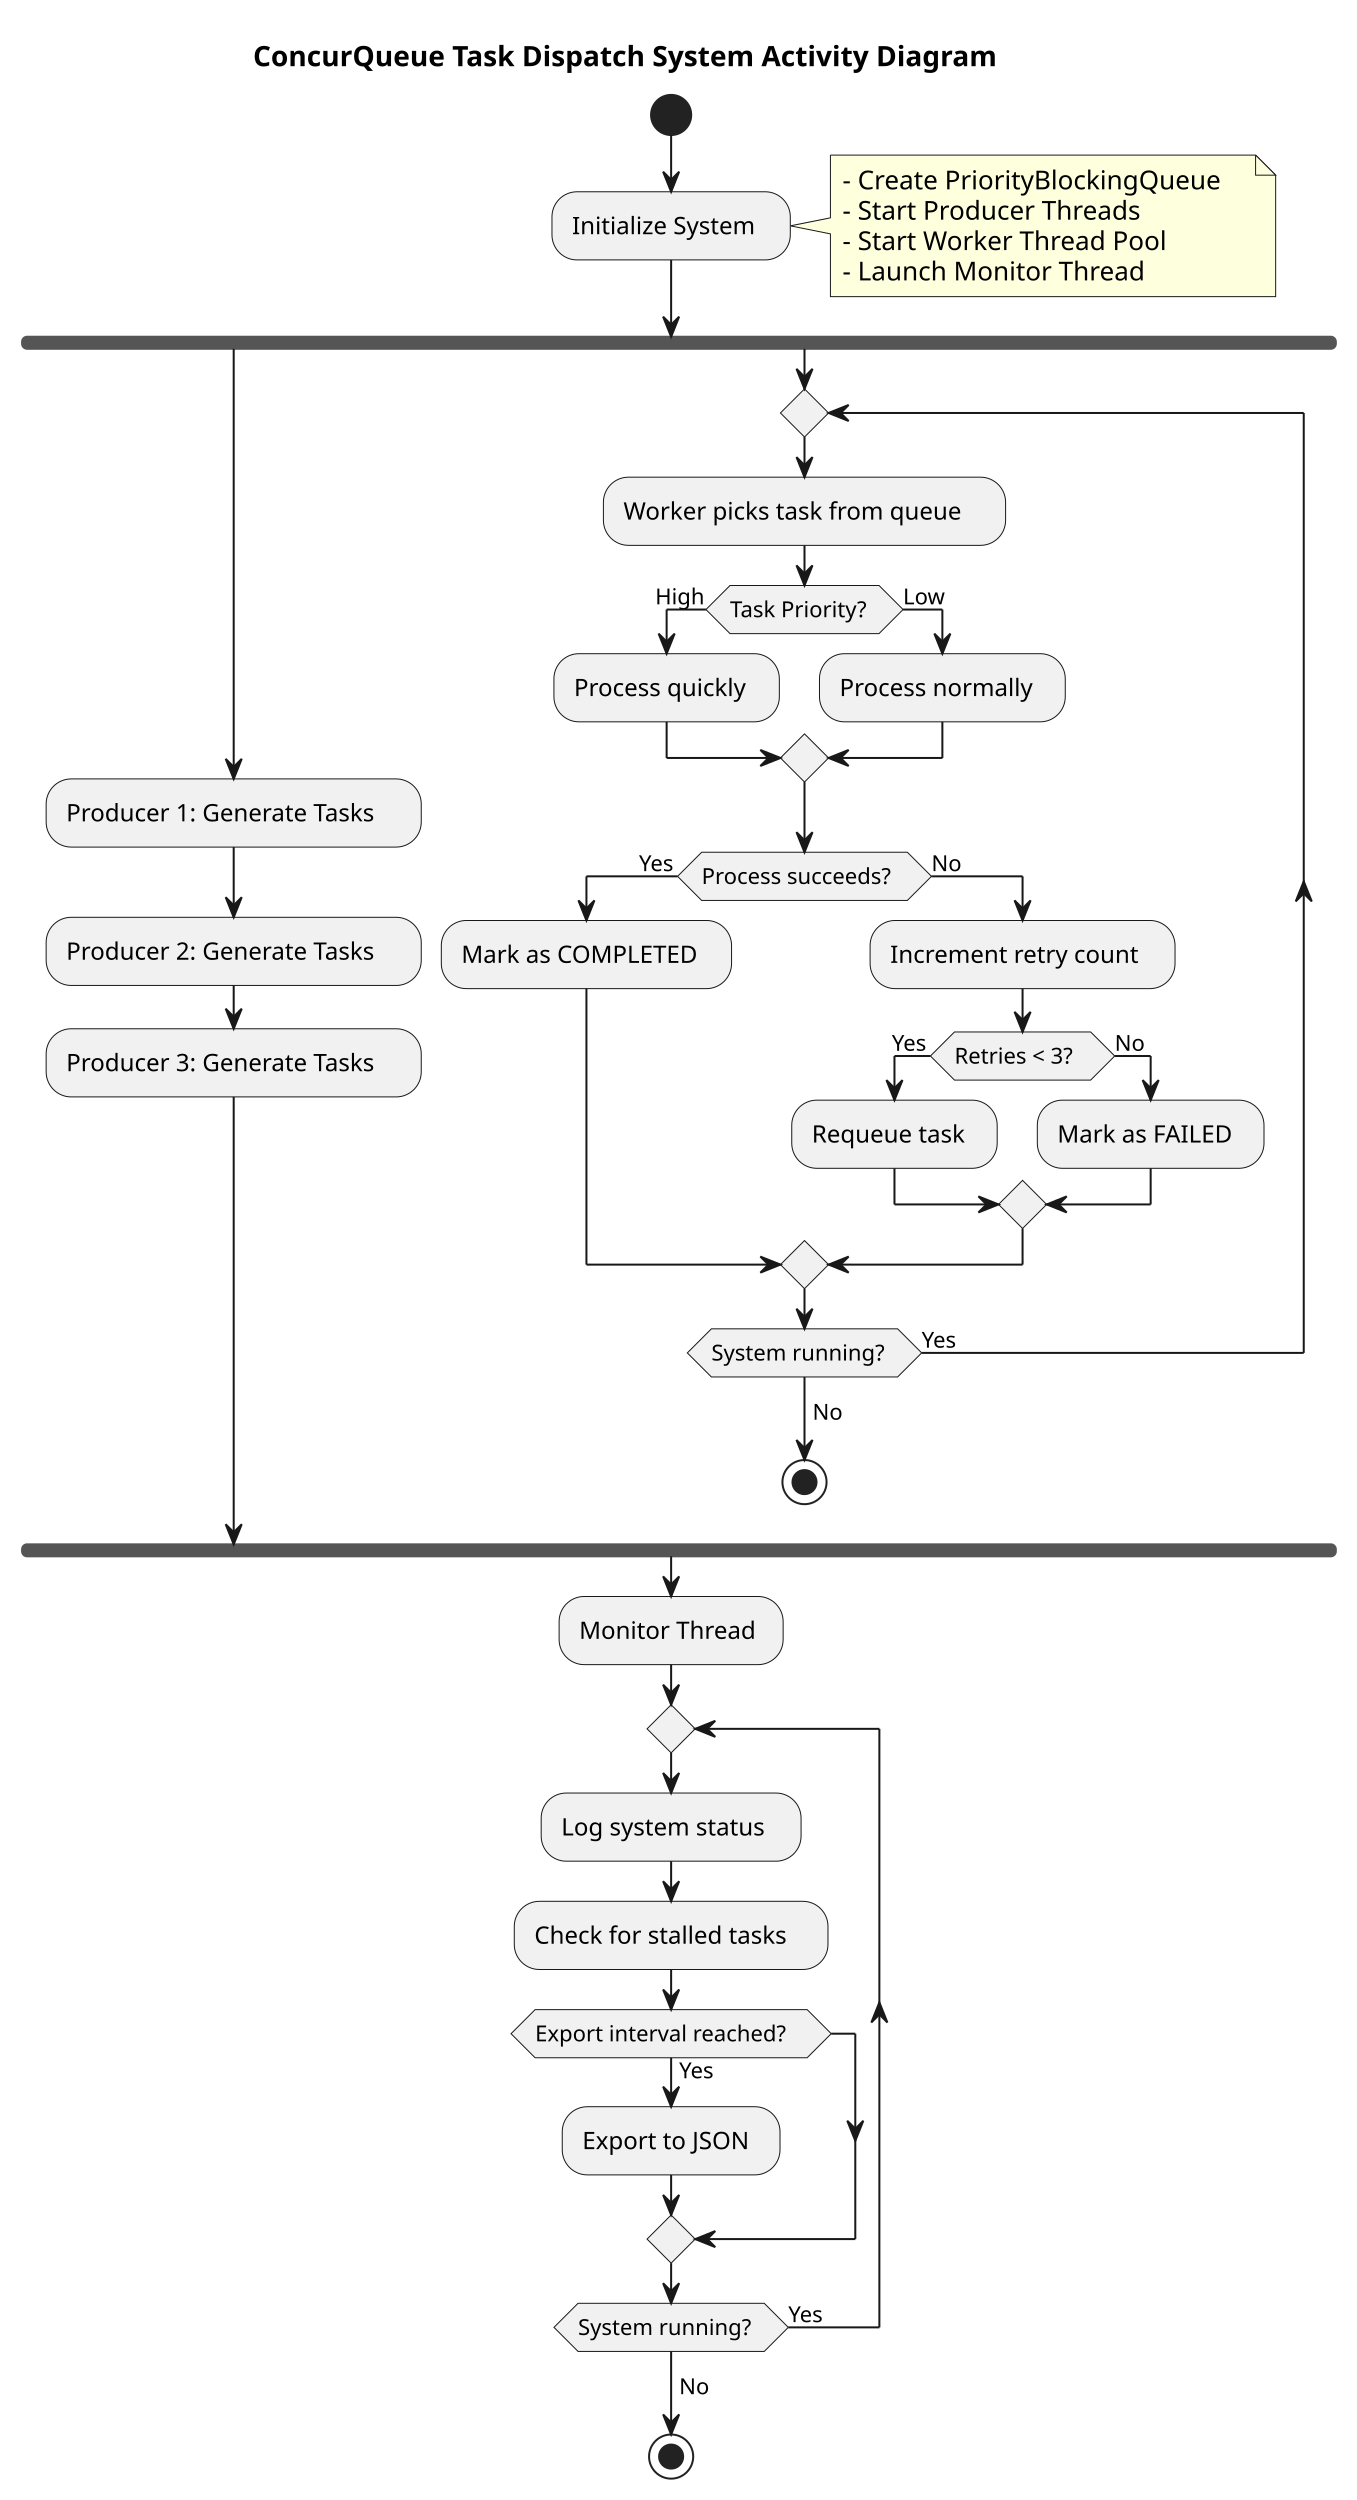
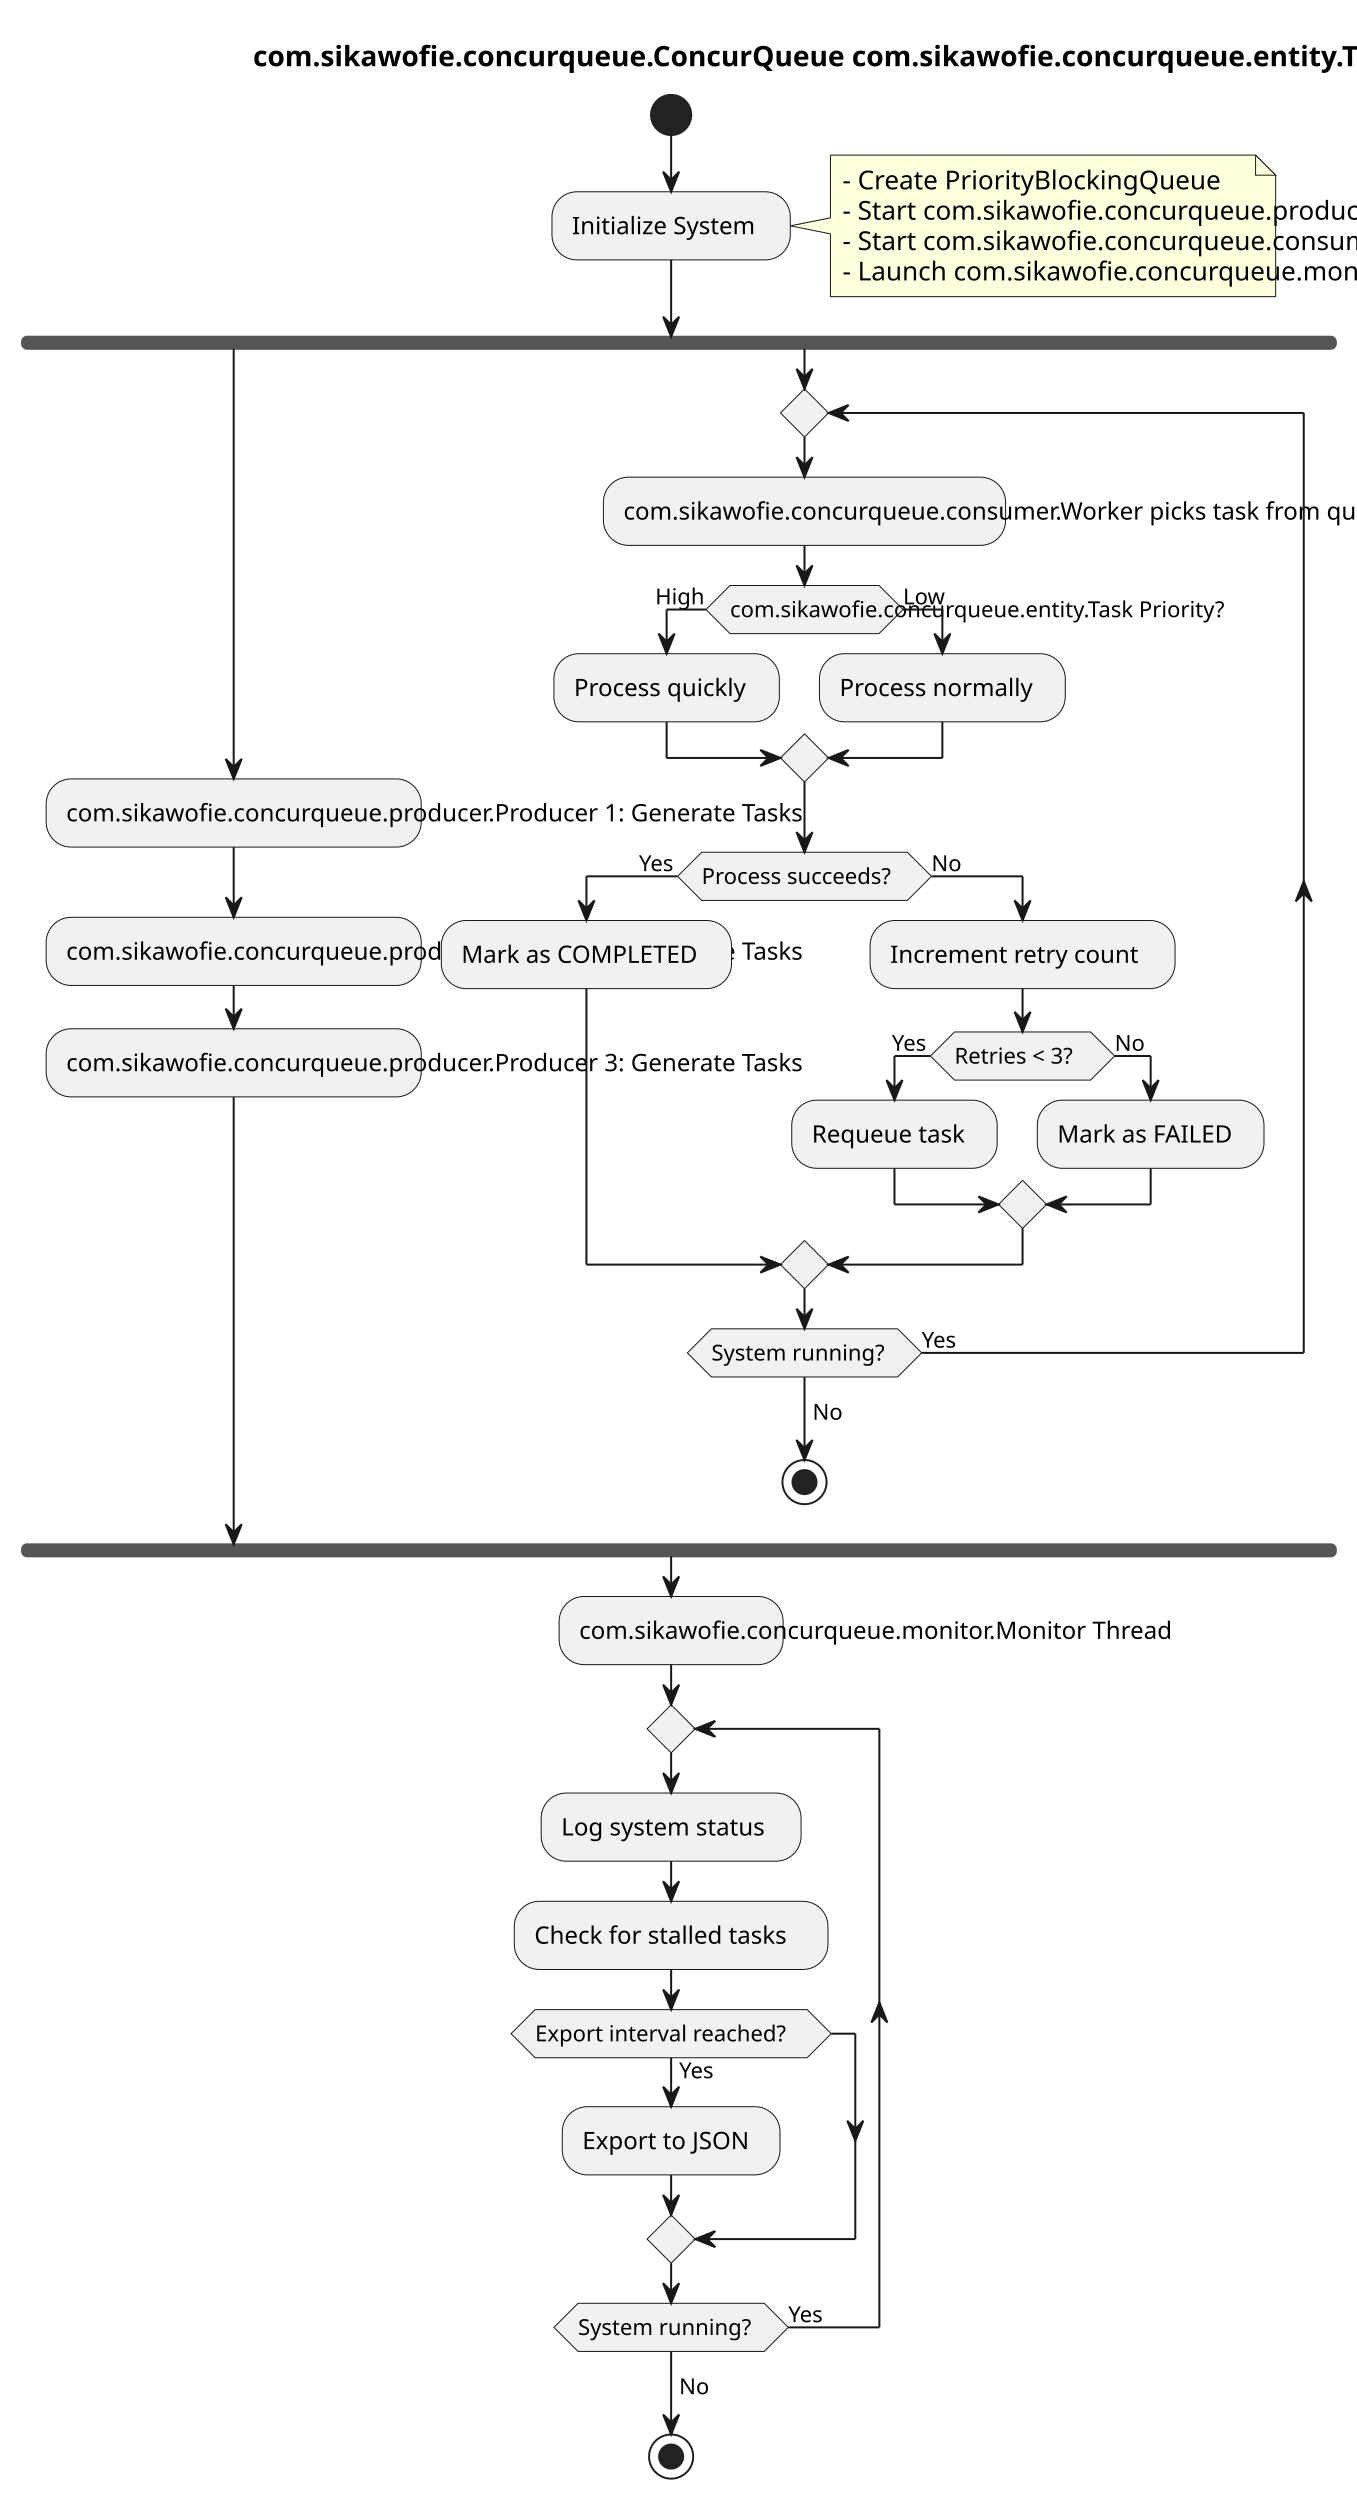
<svg xmlns="http://www.w3.org/2000/svg" contentStyleType="text/css" data-diagram-type="ACTIVITY" height="1246px" preserveAspectRatio="none" style="width:676px;height:1246px;background:#FFFFFF;" version="1.1" viewBox="0 0 676 1246" width="676px" zoomAndPan="magnify">
  <defs />
  <g>
    <g class="title" data-source-line="1">
-       <text fill="#000000" font-family="sans-serif" font-size="14" font-weight="bold" lengthAdjust="spacing" textLength="421.559" x="126.113" y="32.995">ConcurQueue Task Dispatch System Activity Diagram</text>
+       <text fill="#000000" font-family="sans-serif" font-size="14" font-weight="bold" lengthAdjust="spacing" textLength="421.559" x="126.113" y="32.995">com.sikawofie.concurqueue.ConcurQueue
+     com.sikawofie.concurqueue.entity.Task Dispatch System Activity Diagram</text>
    </g>
    <ellipse cx="334.49" cy="57.297" fill="#222222" rx="10" ry="10" style="stroke:#222222;stroke-width:1;" />
    <path d="M413.882,77.297 L413.882,108.562 L393.882,112.562 L413.882,116.562 L413.882,147.828 A0,0 0 0 0 413.882,147.828 L635.785,147.828 A0,0 0 0 0 635.785,147.828 L635.785,87.297 L625.785,77.297 L413.882,77.297 A0,0 0 0 0 413.882,77.297" fill="#FEFFDD" style="stroke:#181818;stroke-width:0.5;" />
    <path d="M625.785,77.297 L625.785,87.297 L635.785,87.297 L625.785,77.297" fill="#FEFFDD" style="stroke:#181818;stroke-width:0.5;" />
    <text fill="#000000" font-family="sans-serif" font-size="13" lengthAdjust="spacing" textLength="200.903" x="419.882" y="94.364">- Create PriorityBlockingQueue</text>
-     <text fill="#000000" font-family="sans-serif" font-size="13" lengthAdjust="spacing" textLength="159.478" x="419.882" y="109.497">- Start Producer Threads</text>
-     <text fill="#000000" font-family="sans-serif" font-size="13" lengthAdjust="spacing" textLength="173.101" x="419.882" y="124.629">- Start Worker Thread Pool</text>
-     <text fill="#000000" font-family="sans-serif" font-size="13" lengthAdjust="spacing" textLength="159.32" x="419.882" y="139.762">- Launch Monitor Thread</text>
+     <text fill="#000000" font-family="sans-serif" font-size="13" lengthAdjust="spacing" textLength="159.478" x="419.882" y="109.497">-
+     Start com.sikawofie.concurqueue.producer.Producer Threads</text>
+     <text fill="#000000" font-family="sans-serif" font-size="13" lengthAdjust="spacing" textLength="173.101" x="419.882" y="124.629">-
+     Start com.sikawofie.concurqueue.consumer.Worker Thread Pool</text>
+     <text fill="#000000" font-family="sans-serif" font-size="13" lengthAdjust="spacing" textLength="159.32" x="419.882" y="139.762">-
+     Launch com.sikawofie.concurqueue.monitor.Monitor Thread</text>
    <rect fill="#F1F1F1" height="33.969" rx="12.5" ry="12.5" style="stroke:#181818;stroke-width:0.5;" width="118.783" x="275.099" y="95.578" />
    <text fill="#000000" font-family="sans-serif" font-size="12" lengthAdjust="spacing" textLength="98.783" x="285.099" y="116.717">Initialize System</text>
    <rect fill="#555555" height="6" rx="2.5" ry="2.5" style="stroke:#555555;stroke-width:1;" width="654.785" x="11" y="167.828" />
    <rect fill="#F1F1F1" height="33.969" rx="12.5" ry="12.5" style="stroke:#181818;stroke-width:0.5;" width="186.951" x="23" y="388.215" />
-     <text fill="#000000" font-family="sans-serif" font-size="12" lengthAdjust="spacing" textLength="166.951" x="33" y="409.353">Producer 1: Generate Tasks</text>
+     <text fill="#000000" font-family="sans-serif" font-size="12" lengthAdjust="spacing" textLength="166.951" x="33" y="409.353">com.sikawofie.concurqueue.producer.Producer
+     1: Generate Tasks</text>
    <rect fill="#F1F1F1" height="33.969" rx="12.5" ry="12.5" style="stroke:#181818;stroke-width:0.5;" width="186.951" x="23" y="457.184" />
-     <text fill="#000000" font-family="sans-serif" font-size="12" lengthAdjust="spacing" textLength="166.951" x="33" y="478.322">Producer 2: Generate Tasks</text>
+     <text fill="#000000" font-family="sans-serif" font-size="12" lengthAdjust="spacing" textLength="166.951" x="33" y="478.322">com.sikawofie.concurqueue.producer.Producer
+     2: Generate Tasks</text>
    <rect fill="#F1F1F1" height="33.969" rx="12.5" ry="12.5" style="stroke:#181818;stroke-width:0.5;" width="186.951" x="23" y="512.734" />
-     <text fill="#000000" font-family="sans-serif" font-size="12" lengthAdjust="spacing" textLength="166.951" x="33" y="533.873">Producer 3: Generate Tasks</text>
+     <text fill="#000000" font-family="sans-serif" font-size="12" lengthAdjust="spacing" textLength="166.951" x="33" y="533.873">com.sikawofie.concurqueue.producer.Producer
+     3: Generate Tasks</text>
    <rect fill="#F1F1F1" height="33.969" rx="12.5" ry="12.5" style="stroke:#181818;stroke-width:0.5;" width="200.457" x="300.735" y="237.828" />
-     <text fill="#000000" font-family="sans-serif" font-size="12" lengthAdjust="spacing" textLength="180.457" x="310.735" y="258.967">Worker picks task from queue</text>
+     <text fill="#000000" font-family="sans-serif" font-size="12" lengthAdjust="spacing" textLength="180.457" x="310.735" y="258.967">com.sikawofie.concurqueue.consumer.Worker
+     picks task from queue</text>
    <polygon fill="#F1F1F1" points="363.844,291.797,438.083,291.797,450.083,303.797,438.083,315.797,363.844,315.797,351.844,303.797,363.844,291.797" style="stroke:#181818;stroke-width:0.5;" />
-     <text fill="#000000" font-family="sans-serif" font-size="11" lengthAdjust="spacing" textLength="74.239" x="363.844" y="307.605">Task Priority?</text>
+     <text fill="#000000" font-family="sans-serif" font-size="11" lengthAdjust="spacing" textLength="74.239" x="363.844" y="307.605">com.sikawofie.concurqueue.entity.Task
+     Priority?</text>
    <text fill="#000000" font-family="sans-serif" font-size="11" lengthAdjust="spacing" textLength="25.282" x="326.562" y="301.203">High</text>
    <text fill="#000000" font-family="sans-serif" font-size="11" lengthAdjust="spacing" textLength="21.855" x="450.083" y="301.203">Low</text>
    <rect fill="#F1F1F1" height="33.969" rx="12.5" ry="12.5" style="stroke:#181818;stroke-width:0.5;" width="112.35" x="276.075" y="325.797" />
    <text fill="#000000" font-family="sans-serif" font-size="12" lengthAdjust="spacing" textLength="92.35" x="286.075" y="346.935">Process quickly</text>
    <rect fill="#F1F1F1" height="33.969" rx="12.5" ry="12.5" style="stroke:#181818;stroke-width:0.5;" width="122.504" x="408.425" y="325.797" />
    <text fill="#000000" font-family="sans-serif" font-size="12" lengthAdjust="spacing" textLength="102.504" x="418.425" y="346.935">Process normally</text>
    <polygon fill="#F1F1F1" points="400.963,365.766,412.963,377.766,400.963,389.766,388.963,377.766,400.963,365.766" style="stroke:#181818;stroke-width:0.5;" />
    <polygon fill="#F1F1F1" points="349.691,424.766,452.236,424.766,464.236,436.766,452.236,448.766,349.691,448.766,337.691,436.766,349.691,424.766" style="stroke:#181818;stroke-width:0.5;" />
    <text fill="#000000" font-family="sans-serif" font-size="11" lengthAdjust="spacing" textLength="102.545" x="349.691" y="440.574">Process succeeds?</text>
    <text fill="#000000" font-family="sans-serif" font-size="11" lengthAdjust="spacing" textLength="19.218" x="318.473" y="434.171">Yes</text>
    <text fill="#000000" font-family="sans-serif" font-size="11" lengthAdjust="spacing" textLength="14.959" x="464.236" y="434.171">No</text>
    <rect fill="#F1F1F1" height="33.969" rx="12.5" ry="12.5" style="stroke:#181818;stroke-width:0.5;" width="144.658" x="219.951" y="458.766" />
    <text fill="#000000" font-family="sans-serif" font-size="12" lengthAdjust="spacing" textLength="124.658" x="229.951" y="479.904">Mark as COMPLETED</text>
    <rect fill="#F1F1F1" height="33.969" rx="12.5" ry="12.5" style="stroke:#181818;stroke-width:0.5;" width="151.982" x="433.655" y="458.766" />
    <text fill="#000000" font-family="sans-serif" font-size="12" lengthAdjust="spacing" textLength="131.982" x="443.655" y="479.904">Increment retry count</text>
    <polygon fill="#F1F1F1" points="475.723,514.316,543.57,514.316,555.57,526.316,543.57,538.316,475.723,538.316,463.723,526.316,475.723,514.316" style="stroke:#181818;stroke-width:0.5;" />
    <text fill="#000000" font-family="sans-serif" font-size="11" lengthAdjust="spacing" textLength="67.848" x="475.723" y="530.125">Retries &lt; 3?</text>
    <text fill="#000000" font-family="sans-serif" font-size="11" lengthAdjust="spacing" textLength="19.218" x="444.505" y="523.722">Yes</text>
    <text fill="#000000" font-family="sans-serif" font-size="11" lengthAdjust="spacing" textLength="14.959" x="555.57" y="523.722">No</text>
    <rect fill="#F1F1F1" height="33.969" rx="12.5" ry="12.5" style="stroke:#181818;stroke-width:0.5;" width="102.389" x="394.609" y="548.316" />
    <text fill="#000000" font-family="sans-serif" font-size="12" lengthAdjust="spacing" textLength="82.389" x="404.609" y="569.455">Requeue task</text>
    <rect fill="#F1F1F1" height="33.969" rx="12.5" ry="12.5" style="stroke:#181818;stroke-width:0.5;" width="112.982" x="516.998" y="548.316" />
    <text fill="#000000" font-family="sans-serif" font-size="12" lengthAdjust="spacing" textLength="92.982" x="526.998" y="569.455">Mark as FAILED</text>
    <polygon fill="#F1F1F1" points="509.647,588.285,521.646,600.285,509.647,612.285,497.647,600.285,509.647,588.285" style="stroke:#181818;stroke-width:0.5;" />
    <polygon fill="#F1F1F1" points="400.963,618.285,412.963,630.285,400.963,642.285,388.963,630.285,400.963,618.285" style="stroke:#181818;stroke-width:0.5;" />
    <polygon fill="#F1F1F1" points="400.963,193.828,412.963,205.828,400.963,217.828,388.963,205.828,400.963,193.828" style="stroke:#181818;stroke-width:0.5;" />
    <polygon fill="#F1F1F1" points="354.562,662.285,447.364,662.285,459.364,674.285,447.364,686.285,354.562,686.285,342.562,674.285,354.562,662.285" style="stroke:#181818;stroke-width:0.5;" />
    <text fill="#000000" font-family="sans-serif" font-size="11" lengthAdjust="spacing" textLength="92.802" x="354.562" y="678.093">System running?</text>
    <text fill="#000000" font-family="sans-serif" font-size="11" lengthAdjust="spacing" textLength="19.218" x="459.364" y="671.691">Yes</text>
    <ellipse cx="400.963" cy="738.684" fill="none" rx="11" ry="11" style="stroke:#222222;stroke-width:1;" />
    <ellipse cx="400.963" cy="738.684" fill="#222222" rx="6" ry="6" style="stroke:#222222;stroke-width:1;" />
    <rect fill="#555555" height="6" rx="2.5" ry="2.5" style="stroke:#555555;stroke-width:1;" width="654.785" x="11" y="769.684" />
    <rect fill="#F1F1F1" height="33.969" rx="12.5" ry="12.5" style="stroke:#181818;stroke-width:0.5;" width="111.652" x="278.664" y="795.684" />
-     <text fill="#000000" font-family="sans-serif" font-size="12" lengthAdjust="spacing" textLength="91.652" x="288.664" y="816.823">Monitor Thread</text>
+     <text fill="#000000" font-family="sans-serif" font-size="12" lengthAdjust="spacing" textLength="91.652" x="288.664" y="816.823">com.sikawofie.concurqueue.monitor.Monitor
+     Thread</text>
    <rect fill="#F1F1F1" height="33.969" rx="12.5" ry="12.5" style="stroke:#181818;stroke-width:0.5;" width="129.529" x="269.726" y="893.653" />
    <text fill="#000000" font-family="sans-serif" font-size="12" lengthAdjust="spacing" textLength="109.529" x="279.726" y="914.792">Log system status</text>
    <rect fill="#F1F1F1" height="33.969" rx="12.5" ry="12.5" style="stroke:#181818;stroke-width:0.5;" width="156.348" x="256.316" y="947.622" />
    <text fill="#000000" font-family="sans-serif" font-size="12" lengthAdjust="spacing" textLength="136.348" x="266.316" y="968.76">Check for stalled tasks</text>
    <rect fill="#F1F1F1" height="33.969" rx="12.5" ry="12.5" style="stroke:#181818;stroke-width:0.5;" width="108.535" x="280.223" y="1049.993" />
    <text fill="#000000" font-family="sans-serif" font-size="12" lengthAdjust="spacing" textLength="88.535" x="290.223" y="1071.131">Export to JSON</text>
    <polygon fill="#F1F1F1" points="266.702,1001.59,402.279,1001.59,414.279,1013.59,402.279,1025.59,266.702,1025.59,254.702,1013.59,266.702,1001.59" style="stroke:#181818;stroke-width:0.5;" />
    <text fill="#000000" font-family="sans-serif" font-size="11" lengthAdjust="spacing" textLength="19.218" x="338.49" y="1035.801">Yes</text>
    <text fill="#000000" font-family="sans-serif" font-size="11" lengthAdjust="spacing" textLength="135.577" x="266.702" y="1017.398">Export interval reached?</text>
    <polygon fill="#F1F1F1" points="334.49,1103.961,346.49,1115.961,334.49,1127.961,322.49,1115.961,334.49,1103.961" style="stroke:#181818;stroke-width:0.5;" />
    <polygon fill="#F1F1F1" points="334.49,849.653,346.49,861.653,334.49,873.653,322.49,861.653,334.49,849.653" style="stroke:#181818;stroke-width:0.5;" />
    <polygon fill="#F1F1F1" points="288.089,1147.961,380.891,1147.961,392.891,1159.961,380.891,1171.961,288.089,1171.961,276.089,1159.961,288.089,1147.961" style="stroke:#181818;stroke-width:0.5;" />
    <text fill="#000000" font-family="sans-serif" font-size="11" lengthAdjust="spacing" textLength="92.802" x="288.089" y="1163.77">System running?</text>
    <text fill="#000000" font-family="sans-serif" font-size="11" lengthAdjust="spacing" textLength="19.218" x="392.891" y="1157.367">Yes</text>
    <ellipse cx="334.49" cy="1224.36" fill="none" rx="11" ry="11" style="stroke:#222222;stroke-width:1;" />
    <ellipse cx="334.49" cy="1224.36" fill="#222222" rx="6" ry="6" style="stroke:#222222;stroke-width:1;" />
    <line style="stroke:#181818;stroke-width:1;" x1="334.49" x2="334.49" y1="67.297" y2="95.578" />
    <polygon fill="#181818" points="330.49,85.578,334.49,95.578,338.49,85.578,334.49,89.578" style="stroke:#181818;stroke-width:1;" />
    <line style="stroke:#181818;stroke-width:1;" x1="116.476" x2="116.476" y1="422.184" y2="457.184" />
    <polygon fill="#181818" points="112.476,447.184,116.476,457.184,120.476,447.184,116.476,451.184" style="stroke:#181818;stroke-width:1;" />
    <line style="stroke:#181818;stroke-width:1;" x1="116.476" x2="116.476" y1="491.152" y2="512.734" />
    <polygon fill="#181818" points="112.476,502.734,116.476,512.734,120.476,502.734,116.476,506.734" style="stroke:#181818;stroke-width:1;" />
    <line style="stroke:#181818;stroke-width:1;" x1="351.844" x2="332.25" y1="303.797" y2="303.797" />
    <line style="stroke:#181818;stroke-width:1;" x1="332.25" x2="332.25" y1="303.797" y2="325.797" />
    <polygon fill="#181818" points="328.25,315.797,332.25,325.797,336.25,315.797,332.25,319.797" style="stroke:#181818;stroke-width:1;" />
    <line style="stroke:#181818;stroke-width:1;" x1="450.083" x2="469.677" y1="303.797" y2="303.797" />
    <line style="stroke:#181818;stroke-width:1;" x1="469.677" x2="469.677" y1="303.797" y2="325.797" />
    <polygon fill="#181818" points="465.677,315.797,469.677,325.797,473.677,315.797,469.677,319.797" style="stroke:#181818;stroke-width:1;" />
    <line style="stroke:#181818;stroke-width:1;" x1="332.25" x2="332.25" y1="359.766" y2="377.766" />
    <line style="stroke:#181818;stroke-width:1;" x1="332.25" x2="388.963" y1="377.766" y2="377.766" />
    <polygon fill="#181818" points="378.963,373.766,388.963,377.766,378.963,381.766,382.963,377.766" style="stroke:#181818;stroke-width:1;" />
    <line style="stroke:#181818;stroke-width:1;" x1="469.677" x2="469.677" y1="359.766" y2="377.766" />
    <line style="stroke:#181818;stroke-width:1;" x1="469.677" x2="412.963" y1="377.766" y2="377.766" />
    <polygon fill="#181818" points="422.963,373.766,412.963,377.766,422.963,381.766,418.963,377.766" style="stroke:#181818;stroke-width:1;" />
    <line style="stroke:#181818;stroke-width:1;" x1="400.963" x2="400.963" y1="271.797" y2="291.797" />
    <polygon fill="#181818" points="396.963,281.797,400.963,291.797,404.963,281.797,400.963,285.797" style="stroke:#181818;stroke-width:1;" />
    <line style="stroke:#181818;stroke-width:1;" x1="463.723" x2="445.804" y1="526.316" y2="526.316" />
    <line style="stroke:#181818;stroke-width:1;" x1="445.804" x2="445.804" y1="526.316" y2="548.316" />
    <polygon fill="#181818" points="441.804,538.316,445.804,548.316,449.804,538.316,445.804,542.316" style="stroke:#181818;stroke-width:1;" />
    <line style="stroke:#181818;stroke-width:1;" x1="555.57" x2="573.489" y1="526.316" y2="526.316" />
    <line style="stroke:#181818;stroke-width:1;" x1="573.489" x2="573.489" y1="526.316" y2="548.316" />
    <polygon fill="#181818" points="569.489,538.316,573.489,548.316,577.489,538.316,573.489,542.316" style="stroke:#181818;stroke-width:1;" />
    <line style="stroke:#181818;stroke-width:1;" x1="445.804" x2="445.804" y1="582.285" y2="600.285" />
    <line style="stroke:#181818;stroke-width:1;" x1="445.804" x2="497.647" y1="600.285" y2="600.285" />
    <polygon fill="#181818" points="487.647,596.285,497.647,600.285,487.647,604.285,491.647,600.285" style="stroke:#181818;stroke-width:1;" />
    <line style="stroke:#181818;stroke-width:1;" x1="573.489" x2="573.489" y1="582.285" y2="600.285" />
    <line style="stroke:#181818;stroke-width:1;" x1="573.489" x2="521.646" y1="600.285" y2="600.285" />
    <polygon fill="#181818" points="531.646,596.285,521.646,600.285,531.646,604.285,527.646,600.285" style="stroke:#181818;stroke-width:1;" />
    <line style="stroke:#181818;stroke-width:1;" x1="509.647" x2="509.647" y1="492.734" y2="514.316" />
    <polygon fill="#181818" points="505.647,504.316,509.647,514.316,513.646,504.316,509.647,508.316" style="stroke:#181818;stroke-width:1;" />
    <line style="stroke:#181818;stroke-width:1;" x1="337.691" x2="292.28" y1="436.766" y2="436.766" />
    <line style="stroke:#181818;stroke-width:1;" x1="292.28" x2="292.28" y1="436.766" y2="458.766" />
    <polygon fill="#181818" points="288.28,448.766,292.28,458.766,296.28,448.766,292.28,452.766" style="stroke:#181818;stroke-width:1;" />
    <line style="stroke:#181818;stroke-width:1;" x1="464.236" x2="509.647" y1="436.766" y2="436.766" />
    <line style="stroke:#181818;stroke-width:1;" x1="509.647" x2="509.647" y1="436.766" y2="458.766" />
    <polygon fill="#181818" points="505.647,448.766,509.647,458.766,513.646,448.766,509.647,452.766" style="stroke:#181818;stroke-width:1;" />
    <line style="stroke:#181818;stroke-width:1;" x1="292.28" x2="292.28" y1="492.734" y2="630.285" />
    <line style="stroke:#181818;stroke-width:1;" x1="292.28" x2="388.963" y1="630.285" y2="630.285" />
    <polygon fill="#181818" points="378.963,626.285,388.963,630.285,378.963,634.285,382.963,630.285" style="stroke:#181818;stroke-width:1;" />
    <line style="stroke:#181818;stroke-width:1;" x1="509.647" x2="509.647" y1="612.285" y2="630.285" />
    <line style="stroke:#181818;stroke-width:1;" x1="509.647" x2="412.963" y1="630.285" y2="630.285" />
    <polygon fill="#181818" points="422.963,626.285,412.963,630.285,422.963,634.285,418.963,630.285" style="stroke:#181818;stroke-width:1;" />
    <line style="stroke:#181818;stroke-width:1;" x1="400.963" x2="400.963" y1="389.766" y2="424.766" />
    <polygon fill="#181818" points="396.963,414.766,400.963,424.766,404.963,414.766,400.963,418.766" style="stroke:#181818;stroke-width:1;" />
    <line style="stroke:#181818;stroke-width:1;" x1="400.963" x2="400.963" y1="217.828" y2="237.828" />
    <polygon fill="#181818" points="396.963,227.828,400.963,237.828,404.963,227.828,400.963,231.828" style="stroke:#181818;stroke-width:1;" />
    <line style="stroke:#181818;stroke-width:1;" x1="459.364" x2="649.785" y1="674.285" y2="674.285" />
    <polygon fill="#181818" points="645.785,449.266,649.785,439.266,653.785,449.266,649.785,445.266" style="stroke:#181818;stroke-width:1;" />
    <line style="stroke:#181818;stroke-width:1;" x1="649.785" x2="649.785" y1="205.828" y2="674.285" />
    <line style="stroke:#181818;stroke-width:1;" x1="649.785" x2="412.963" y1="205.828" y2="205.828" />
    <polygon fill="#181818" points="422.963,201.828,412.963,205.828,422.963,209.828,418.963,205.828" style="stroke:#181818;stroke-width:1;" />
    <line style="stroke:#181818;stroke-width:1;" x1="400.963" x2="400.963" y1="642.285" y2="662.285" />
    <polygon fill="#181818" points="396.963,652.285,400.963,662.285,404.963,652.285,400.963,656.285" style="stroke:#181818;stroke-width:1;" />
    <line style="stroke:#181818;stroke-width:1;" x1="400.963" x2="400.963" y1="686.285" y2="727.684" />
    <polygon fill="#181818" points="396.963,717.684,400.963,727.684,404.963,717.684,400.963,721.684" style="stroke:#181818;stroke-width:1;" />
    <text fill="#000000" font-family="sans-serif" font-size="11" lengthAdjust="spacing" textLength="14.959" x="404.963" y="707.59">No</text>
    <line style="stroke:#181818;stroke-width:1;" x1="116.476" x2="116.476" y1="173.828" y2="388.215" />
    <polygon fill="#181818" points="112.476,378.215,116.476,388.215,120.476,378.215,116.476,382.215" style="stroke:#181818;stroke-width:1;" />
    <line style="stroke:#181818;stroke-width:1;" x1="400.963" x2="400.963" y1="173.828" y2="193.828" />
    <polygon fill="#181818" points="396.963,183.828,400.963,193.828,404.963,183.828,400.963,187.828" style="stroke:#181818;stroke-width:1;" />
    <line style="stroke:#181818;stroke-width:1;" x1="116.476" x2="116.476" y1="546.703" y2="769.684" />
    <polygon fill="#181818" points="112.476,759.684,116.476,769.684,120.476,759.684,116.476,763.684" style="stroke:#181818;stroke-width:1;" />
    <line style="stroke:#181818;stroke-width:1;" x1="334.49" x2="334.49" y1="129.547" y2="167.828" />
    <polygon fill="#181818" points="330.49,157.828,334.49,167.828,338.49,157.828,334.49,161.828" style="stroke:#181818;stroke-width:1;" />
    <line style="stroke:#181818;stroke-width:1;" x1="334.49" x2="334.49" y1="775.684" y2="795.684" />
    <polygon fill="#181818" points="330.49,785.684,334.49,795.684,338.49,785.684,334.49,789.684" style="stroke:#181818;stroke-width:1;" />
    <line style="stroke:#181818;stroke-width:1;" x1="334.49" x2="334.49" y1="927.622" y2="947.622" />
    <polygon fill="#181818" points="330.49,937.622,334.49,947.622,338.49,937.622,334.49,941.622" style="stroke:#181818;stroke-width:1;" />
    <line style="stroke:#181818;stroke-width:1;" x1="334.49" x2="334.49" y1="1025.59" y2="1049.993" />
    <polygon fill="#181818" points="330.49,1039.993,334.49,1049.993,338.49,1039.993,334.49,1043.993" style="stroke:#181818;stroke-width:1;" />
    <line style="stroke:#181818;stroke-width:1;" x1="414.279" x2="426.279" y1="1013.59" y2="1013.59" />
    <polygon fill="#181818" points="422.279,1056.977,426.279,1066.977,430.279,1056.977,426.279,1060.977" style="stroke:#181818;stroke-width:1;" />
    <line style="stroke:#181818;stroke-width:1;" x1="426.279" x2="426.279" y1="1013.59" y2="1115.961" />
    <line style="stroke:#181818;stroke-width:1;" x1="426.279" x2="346.49" y1="1115.961" y2="1115.961" />
    <polygon fill="#181818" points="356.49,1111.961,346.49,1115.961,356.49,1119.961,352.49,1115.961" style="stroke:#181818;stroke-width:1;" />
    <line style="stroke:#181818;stroke-width:1;" x1="334.49" x2="334.49" y1="1083.961" y2="1103.961" />
    <polygon fill="#181818" points="330.49,1093.961,334.49,1103.961,338.49,1093.961,334.49,1097.961" style="stroke:#181818;stroke-width:1;" />
    <line style="stroke:#181818;stroke-width:1;" x1="334.49" x2="334.49" y1="981.59" y2="1001.59" />
    <polygon fill="#181818" points="330.49,991.59,334.49,1001.59,338.49,991.59,334.49,995.59" style="stroke:#181818;stroke-width:1;" />
    <line style="stroke:#181818;stroke-width:1;" x1="334.49" x2="334.49" y1="873.653" y2="893.653" />
    <polygon fill="#181818" points="330.49,883.653,334.49,893.653,338.49,883.653,334.49,887.653" style="stroke:#181818;stroke-width:1;" />
    <line style="stroke:#181818;stroke-width:1;" x1="392.891" x2="438.279" y1="1159.961" y2="1159.961" />
    <polygon fill="#181818" points="434.279,1008.008,438.279,998.008,442.279,1008.008,438.279,1004.008" style="stroke:#181818;stroke-width:1;" />
    <line style="stroke:#181818;stroke-width:1;" x1="438.279" x2="438.279" y1="861.653" y2="1159.961" />
    <line style="stroke:#181818;stroke-width:1;" x1="438.279" x2="346.49" y1="861.653" y2="861.653" />
    <polygon fill="#181818" points="356.49,857.653,346.49,861.653,356.49,865.653,352.49,861.653" style="stroke:#181818;stroke-width:1;" />
    <line style="stroke:#181818;stroke-width:1;" x1="334.49" x2="334.49" y1="1127.961" y2="1147.961" />
    <polygon fill="#181818" points="330.49,1137.961,334.49,1147.961,338.49,1137.961,334.49,1141.961" style="stroke:#181818;stroke-width:1;" />
    <line style="stroke:#181818;stroke-width:1;" x1="334.49" x2="334.49" y1="829.653" y2="849.653" />
    <polygon fill="#181818" points="330.49,839.653,334.49,849.653,338.49,839.653,334.49,843.653" style="stroke:#181818;stroke-width:1;" />
    <line style="stroke:#181818;stroke-width:1;" x1="334.49" x2="334.49" y1="1171.961" y2="1213.36" />
    <polygon fill="#181818" points="330.49,1203.36,334.49,1213.36,338.49,1203.36,334.49,1207.36" style="stroke:#181818;stroke-width:1;" />
    <text fill="#000000" font-family="sans-serif" font-size="11" lengthAdjust="spacing" textLength="14.959" x="338.49" y="1193.266">No</text>
  </g>
</svg>
